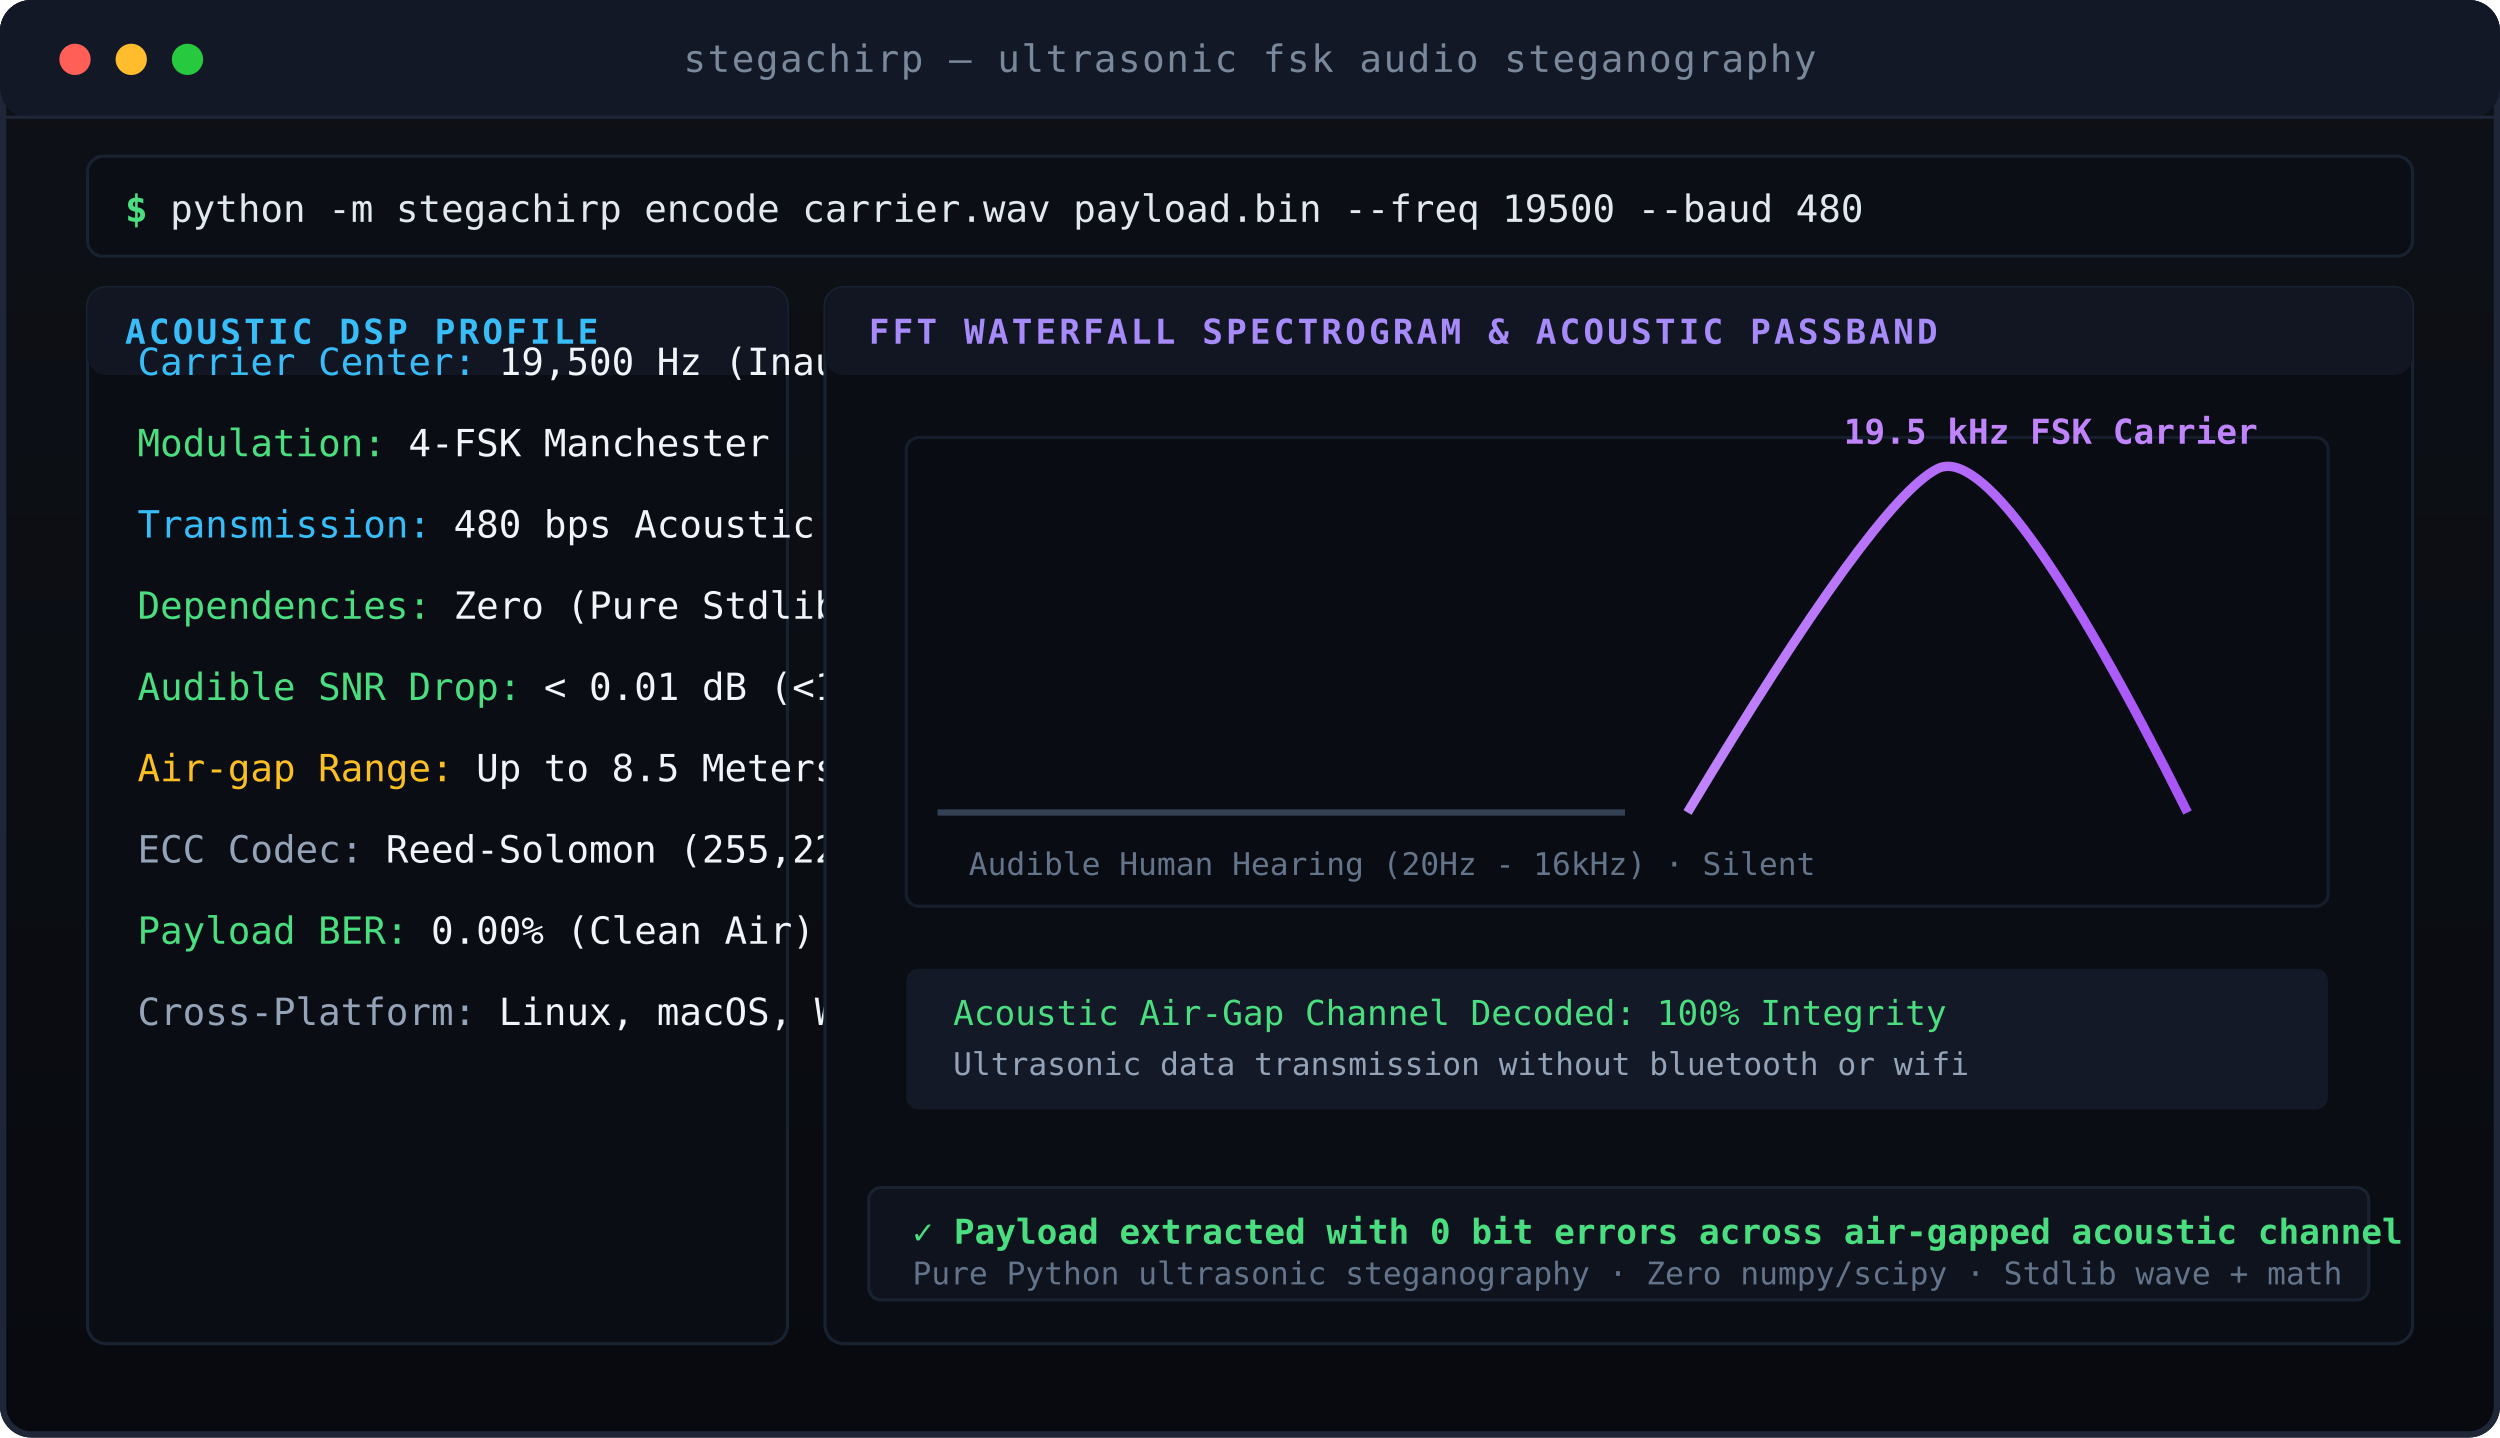
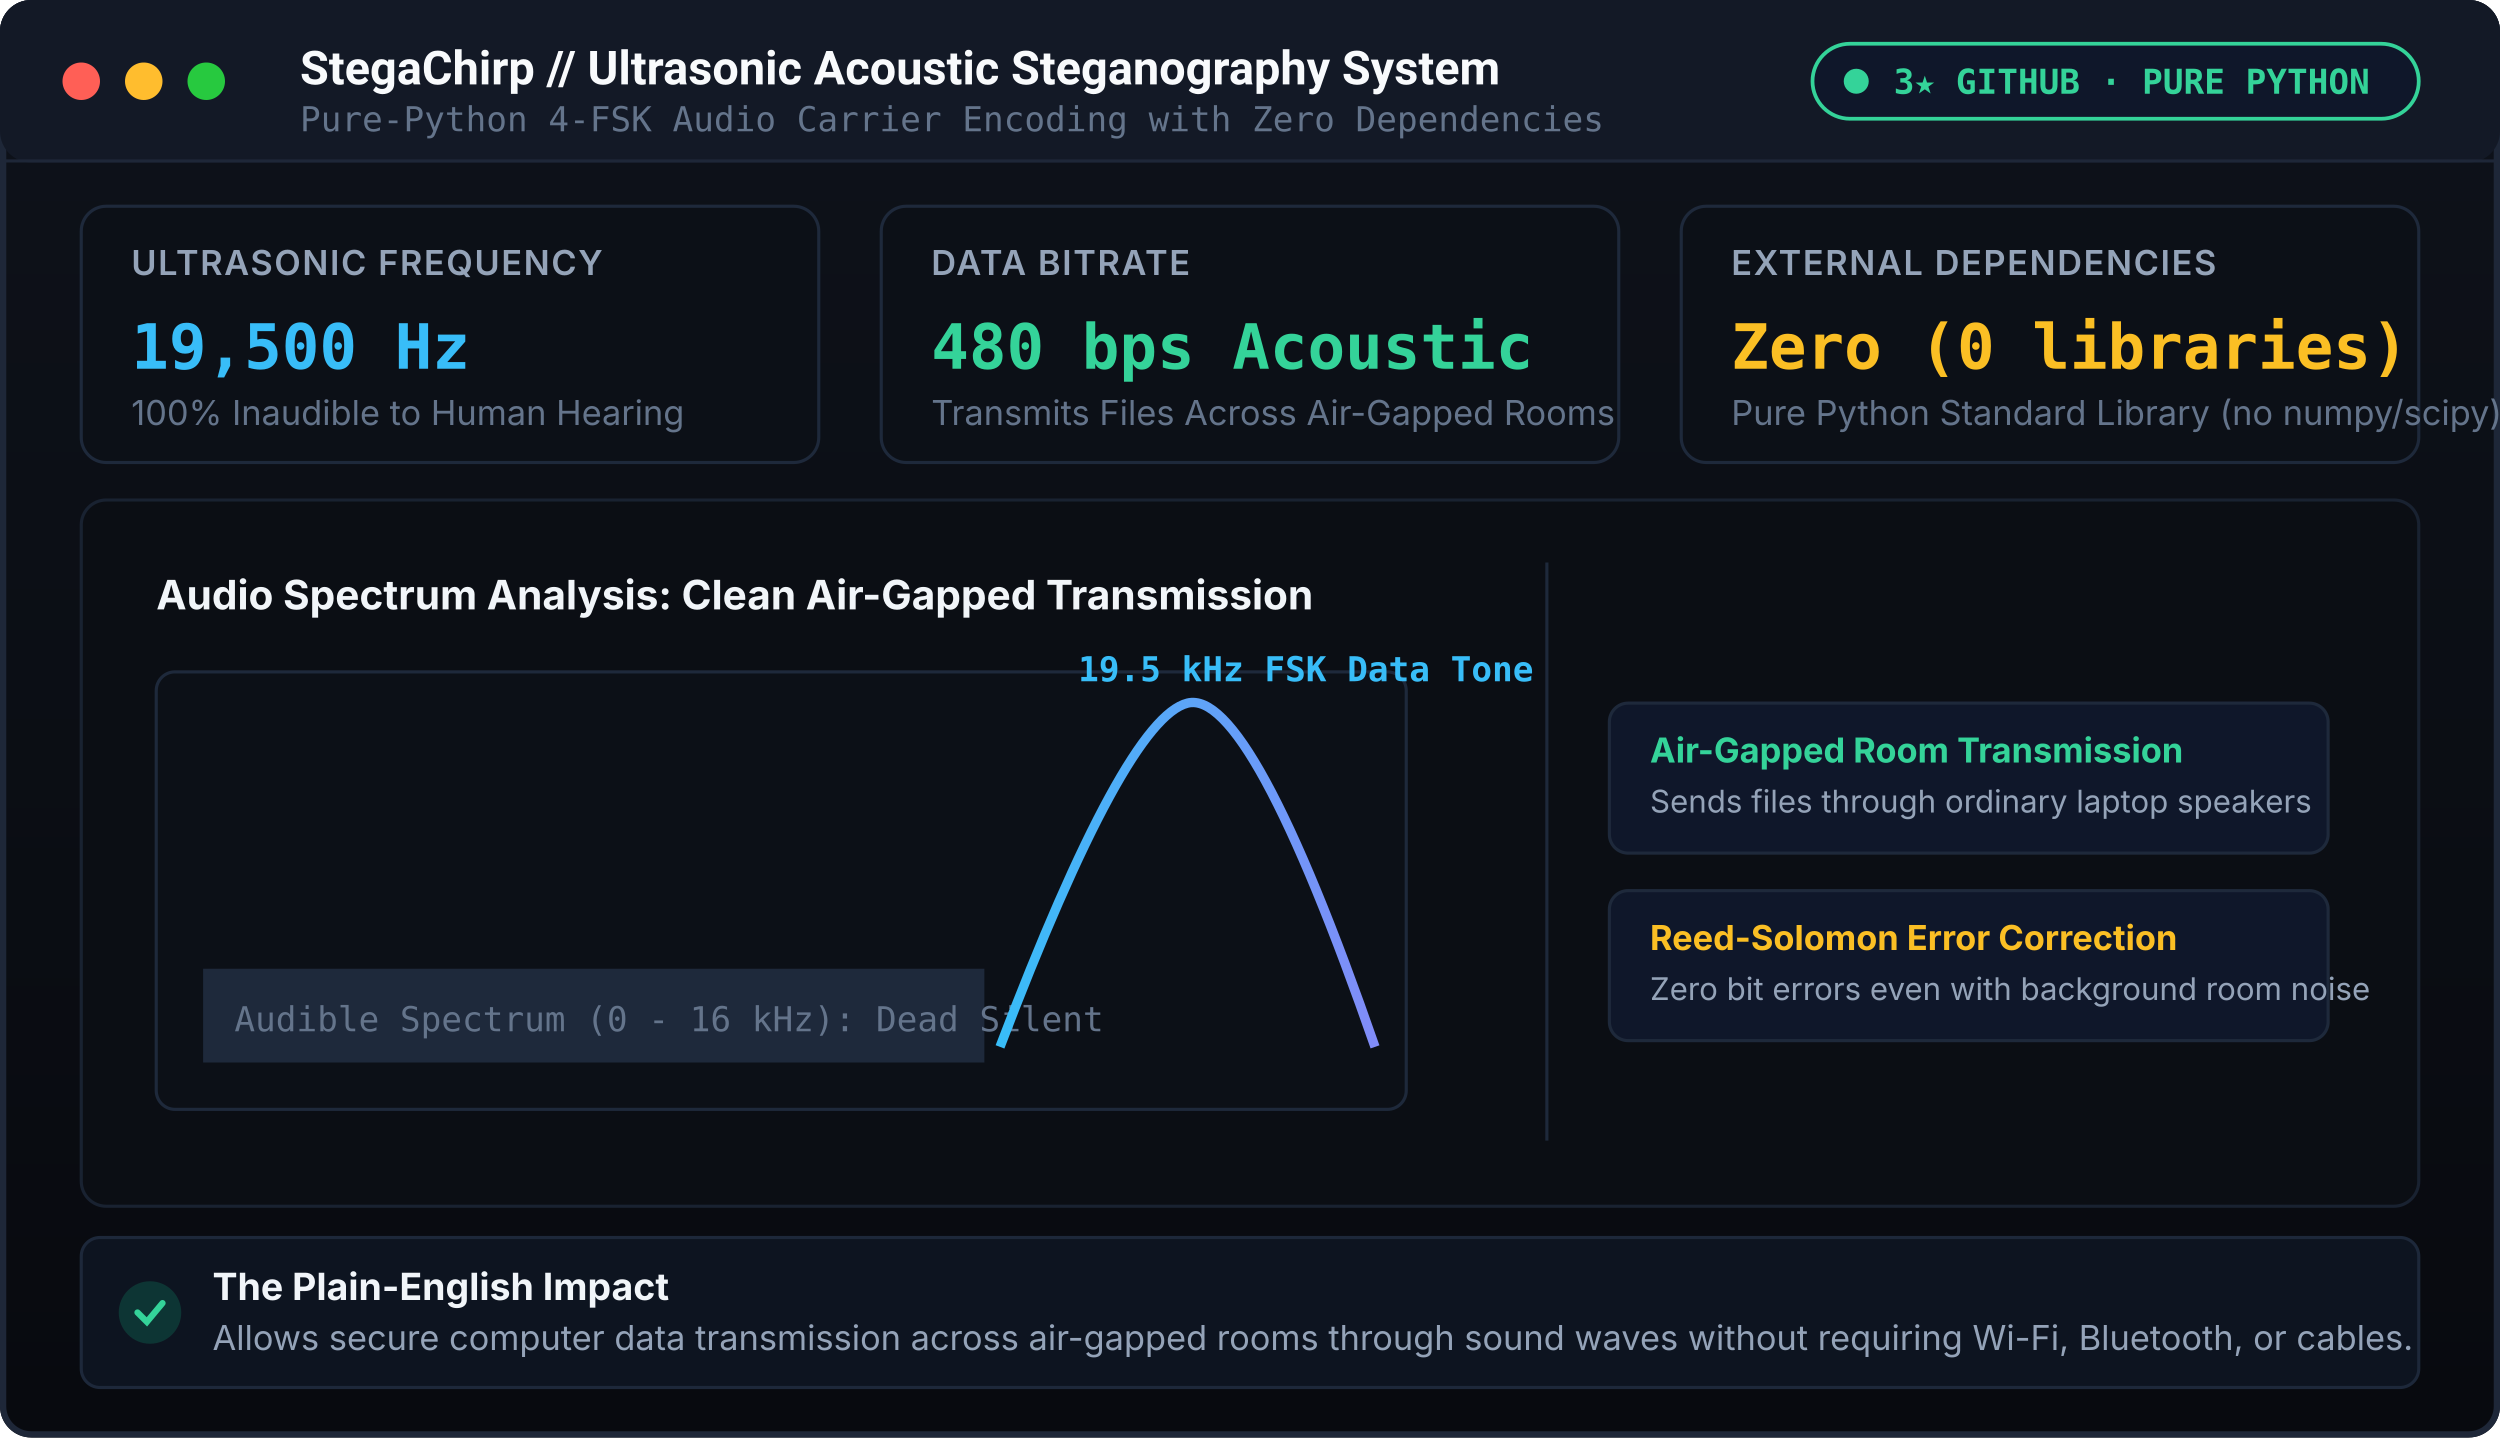
<svg xmlns="http://www.w3.org/2000/svg" viewBox="0 0 800 460" width="800" height="460">
  <defs>
-     <linearGradient id="termGrad" x1="0" y1="0" x2="0" y2="1">
-       <stop offset="0%" stop-color="#0e1117" />
+     <linearGradient id="bgGrad" x1="0" y1="0" x2="0" y2="1">
+       <stop offset="0%" stop-color="#0e121a" />
      <stop offset="100%" stop-color="#080a0f" />
    </linearGradient>
-     <linearGradient id="cyanLine" x1="0" y1="0" x2="1" y2="0">
+     <linearGradient id="cyanGlow" x1="0" y1="0" x2="1" y2="0">
      <stop offset="0%" stop-color="#38bdf8" />
      <stop offset="100%" stop-color="#818cf8" />
    </linearGradient>
-     <linearGradient id="emeraldLine" x1="0" y1="0" x2="1" y2="0">
+     <linearGradient id="emeraldGlow" x1="0" y1="0" x2="1" y2="0">
      <stop offset="0%" stop-color="#34d399" />
      <stop offset="100%" stop-color="#10b981" />
    </linearGradient>
-     <linearGradient id="goldLine" x1="0" y1="0" x2="1" y2="0">
+     <linearGradient id="goldGlow" x1="0" y1="0" x2="1" y2="0">
      <stop offset="0%" stop-color="#fbbf24" />
      <stop offset="100%" stop-color="#f59e0b" />
    </linearGradient>
-     <linearGradient id="purpleGrad" x1="0" y1="0" x2="1" y2="0">
-       <stop offset="0%" stop-color="#c084fc" />
-       <stop offset="100%" stop-color="#a855f7" />
+     <linearGradient id="roseGlow" x1="0" y1="0" x2="1" y2="0">
+       <stop offset="0%" stop-color="#f87171" />
+       <stop offset="100%" stop-color="#ef4444" />
    </linearGradient>
  </defs>
-   <rect width="800" height="460" rx="10" fill="url(#termGrad)" />
-   <rect x="1" y="1" width="798" height="458" rx="9" fill="none" stroke="#1e2638" stroke-width="2" />
-   <rect width="800" height="38" rx="10" fill="#131826" />
-   <rect x="0" y="37" width="800" height="1" fill="#1e2638" />
-   <circle cx="24" cy="19" r="5" fill="#ff5f56" />
-   <circle cx="42" cy="19" r="5" fill="#ffbd2e" />
-   <circle cx="60" cy="19" r="5" fill="#27c93f" />
-   <text x="400" y="23" text-anchor="middle" fill="#7a889b" font-family="monospace" font-size="12" letter-spacing="0.5">stegachirp — ultrasonic fsk audio steganography</text>
-   <rect x="28" y="50" width="744" height="32" rx="5" fill="#0b0e14" stroke="#192231" />
-   <text x="40" y="71" fill="#4ade80" font-family="monospace" font-size="12" font-weight="bold">$ <tspan fill="#e2e8f0" font-weight="normal">python -m stegachirp encode carrier.wav payload.bin --freq 19500 --baud 480</tspan>
-   </text>
-   <rect x="28" y="92" width="224" height="338" rx="6" fill="#0a0d13" stroke="#192231" />
-   <rect x="28" y="92" width="224" height="28" rx="6" fill="#111622" />
-   <text x="40" y="110" fill="#38bdf8" font-family="monospace" font-size="11" font-weight="bold" letter-spacing="1">ACOUSTIC DSP PROFILE</text>
-   <text x="44" y="120" fill="#38bdf8" font-family="monospace" font-size="12">Carrier Center: <tspan fill="#f1f5f9">19,500 Hz (Inaudible)</tspan>
-   </text>
-   <text x="44" y="146" fill="#4ade80" font-family="monospace" font-size="12">Modulation: <tspan fill="#f1f5f9">4-FSK Manchester</tspan>
-   </text>
-   <text x="44" y="172" fill="#38bdf8" font-family="monospace" font-size="12">Transmission: <tspan fill="#f1f5f9">480 bps Acoustic</tspan>
-   </text>
-   <text x="44" y="198" fill="#4ade80" font-family="monospace" font-size="12">Dependencies: <tspan fill="#f1f5f9">Zero (Pure Stdlib)</tspan>
-   </text>
-   <text x="44" y="224" fill="#4ade80" font-family="monospace" font-size="12">Audible SNR Drop: <tspan fill="#f1f5f9">&lt; 0.01 dB (&lt;18kHz)</tspan>
-   </text>
-   <text x="44" y="250" fill="#fbbf24" font-family="monospace" font-size="12">Air-gap Range: <tspan fill="#f1f5f9">Up to 8.5 Meters</tspan>
-   </text>
-   <text x="44" y="276" fill="#94a3b8" font-family="monospace" font-size="12">ECC Codec: <tspan fill="#f1f5f9">Reed-Solomon (255,223)</tspan>
-   </text>
-   <text x="44" y="302" fill="#4ade80" font-family="monospace" font-size="12">Payload BER: <tspan fill="#f1f5f9">0.00% (Clean Air)</tspan>
-   </text>
-   <text x="44" y="328" fill="#94a3b8" font-family="monospace" font-size="12">Cross-Platform: <tspan fill="#f1f5f9">Linux, macOS, Win</tspan>
-   </text>
-   <rect x="264" y="92" width="508" height="338" rx="6" fill="#0a0d13" stroke="#192231" />
-   <rect x="264" y="92" width="508" height="28" rx="6" fill="#111622" />
-   <text x="278" y="110" fill="#a78bfa" font-family="monospace" font-size="11" font-weight="bold" letter-spacing="1">FFT WATERFALL SPECTROGRAM &amp; ACOUSTIC PASSBAND</text>
-   <rect x="290" y="140" width="455" height="150" rx="4" fill="#090c12" stroke="#161e2e" />
-   <line x1="300" y1="260" x2="520" y2="260" stroke="#334155" stroke-width="2" />
-   <text x="310" y="280" fill="#64748b" font-family="monospace" font-size="10">Audible Human Hearing (20Hz - 16kHz) · Silent</text>
-   <path d="M 540,260 Q 600,160 620,150 T 700,260" fill="none" stroke="url(#purpleGrad)" stroke-width="3" />
-   <text x="590" y="142" fill="#c084fc" font-family="monospace" font-size="11" font-weight="bold">19.5 kHz FSK Carrier</text>
-   <rect x="290" y="310" width="455" height="45" rx="4" fill="#131926" />
-   <text x="305" y="328" fill="#4ade80" font-family="monospace" font-size="11">Acoustic Air-Gap Channel Decoded: 100% Integrity</text>
-   <text x="305" y="344" fill="#94a3b8" font-family="monospace" font-size="10">Ultrasonic data transmission without bluetooth or wifi</text>
-   <rect x="278" y="380" width="480" height="36" rx="4" fill="#0e131d" stroke="#192231" />
-   <text x="292" y="398" fill="#4ade80" font-family="monospace" font-size="11" font-weight="bold">✓ Payload extracted with 0 bit errors across air-gapped acoustic channel</text>
-   <text x="292" y="411" fill="#64748b" font-family="monospace" font-size="10">Pure Python ultrasonic steganography · Zero numpy/scipy · Stdlib wave + math</text>
+   <rect width="800" height="460" rx="10" fill="url(#bgGrad)" />
+   <rect x="1" y="1" width="798" height="458" rx="9" fill="none" stroke="#1e2738" stroke-width="2" />
+   <rect width="800" height="52" rx="10" fill="#131926" />
+   <rect x="0" y="51" width="800" height="1" fill="#1e2738" />
+   <circle cx="26" cy="26" r="6" fill="#ff5f56" />
+   <circle cx="46" cy="26" r="6" fill="#ffbd2e" />
+   <circle cx="66" cy="26" r="6" fill="#27c93f" />
+   <text x="96" y="27" fill="#f8fafc" font-family="-apple-system, BlinkMacSystemFont, 'Segoe UI', Roboto, sans-serif" font-size="15" font-weight="bold">StegaChirp // Ultrasonic Acoustic Steganography System</text>
+   <text x="96" y="42" fill="#64748b" font-family="monospace" font-size="11">Pure-Python 4-FSK Audio Carrier Encoding with Zero Dependencies</text>
+   <rect x="580" y="14" width="194" height="24" rx="12" fill="#0f172a" stroke="#34d399" stroke-width="1.2" />
+   <circle cx="594" cy="26" r="4" fill="#34d399" />
+   <text x="606" y="30" fill="#34d399" font-family="monospace" font-size="11" font-weight="bold">3★ GITHUB · PURE PYTHON</text>
+   <rect x="26" y="66" width="236" height="82" rx="8" fill="#0c1017" stroke="#1e293b" />
+   <text x="42" y="88" fill="#94a3b8" font-family="-apple-system, sans-serif" font-size="11" font-weight="600" text-transform="uppercase" letter-spacing="0.5">ULTRASONIC FREQUENCY</text>
+   <text x="42" y="118" fill="#38bdf8" font-family="monospace" font-size="20" font-weight="bold">19,500 Hz</text>
+   <text x="42" y="136" fill="#64748b" font-family="-apple-system, sans-serif" font-size="11">100% Inaudible to Human Hearing</text>
+   <rect x="282" y="66" width="236" height="82" rx="8" fill="#0c1017" stroke="#1e293b" />
+   <text x="298" y="88" fill="#94a3b8" font-family="-apple-system, sans-serif" font-size="11" font-weight="600" text-transform="uppercase" letter-spacing="0.5">DATA BITRATE</text>
+   <text x="298" y="118" fill="#34d399" font-family="monospace" font-size="20" font-weight="bold">480 bps Acoustic</text>
+   <text x="298" y="136" fill="#64748b" font-family="-apple-system, sans-serif" font-size="11">Transmits Files Across Air-Gapped Rooms</text>
+   <rect x="538" y="66" width="236" height="82" rx="8" fill="#0c1017" stroke="#1e293b" />
+   <text x="554" y="88" fill="#94a3b8" font-family="-apple-system, sans-serif" font-size="11" font-weight="600" text-transform="uppercase" letter-spacing="0.5">EXTERNAL DEPENDENCIES</text>
+   <text x="554" y="118" fill="#fbbf24" font-family="monospace" font-size="20" font-weight="bold">Zero (0 libraries)</text>
+   <text x="554" y="136" fill="#64748b" font-family="-apple-system, sans-serif" font-size="11">Pure Python Standard Library (no numpy/scipy)</text>
+   <rect x="26" y="160" width="748" height="226" rx="8" fill="#0b0e14" stroke="#192231" />
+   <text x="50" y="195" fill="#f1f5f9" font-family="-apple-system, sans-serif" font-size="13" font-weight="bold">Audio Spectrum Analysis: Clean Air-Gapped Transmission</text>
+   <rect x="50" y="215" width="400" height="140" rx="6" fill="#0c1017" stroke="#1e293b" />
+   <rect x="65" y="310" width="250" height="30" fill="#1e293b" />
+   <text x="75" y="330" fill="#64748b" font-family="monospace" font-size="11">Audible Spectrum (0 - 16 kHz): Dead Silent</text>
+   <path d="M 320,335 Q 360,230 380,225 T 440,335" fill="none" stroke="url(#cyanGlow)" stroke-width="3" />
+   <text x="345" y="218" fill="#38bdf8" font-family="monospace" font-size="11" font-weight="bold">19.5 kHz FSK Data Tone</text>
+   <line x1="495" y1="180" x2="495" y2="365" stroke="#1e293b" />
+   <rect x="515" y="225" width="230" height="48" rx="6" fill="#0f172a" stroke="#1e293b" />
+   <text x="528" y="244" fill="#34d399" font-family="-apple-system, sans-serif" font-size="11" font-weight="bold">Air-Gapped Room Transmission</text>
+   <text x="528" y="260" fill="#94a3b8" font-family="-apple-system, sans-serif" font-size="10">Sends files through ordinary laptop speakers</text>
+   <rect x="515" y="285" width="230" height="48" rx="6" fill="#0f172a" stroke="#1e293b" />
+   <text x="528" y="304" fill="#fbbf24" font-family="-apple-system, sans-serif" font-size="11" font-weight="bold">Reed-Solomon Error Correction</text>
+   <text x="528" y="320" fill="#94a3b8" font-family="-apple-system, sans-serif" font-size="10">Zero bit errors even with background room noise</text>
+   <rect x="26" y="396" width="748" height="48" rx="6" fill="#0d1420" stroke="#1d283a" />
+   <circle cx="48" cy="420" r="10" fill="#10b981" opacity="0.2" />
+   <path d="M 44,420 L 47,423 L 52,417" fill="none" stroke="#34d399" stroke-width="2" stroke-linecap="round" />
+   <text x="68" y="416" fill="#f1f5f9" font-family="-apple-system, sans-serif" font-size="12" font-weight="bold">The Plain-English Impact</text>
+   <text x="68" y="432" fill="#94a3b8" font-family="-apple-system, sans-serif" font-size="11">Allows secure computer data transmission across air-gapped rooms through sound waves without requiring Wi-Fi, Bluetooth, or cables.</text>
</svg>
